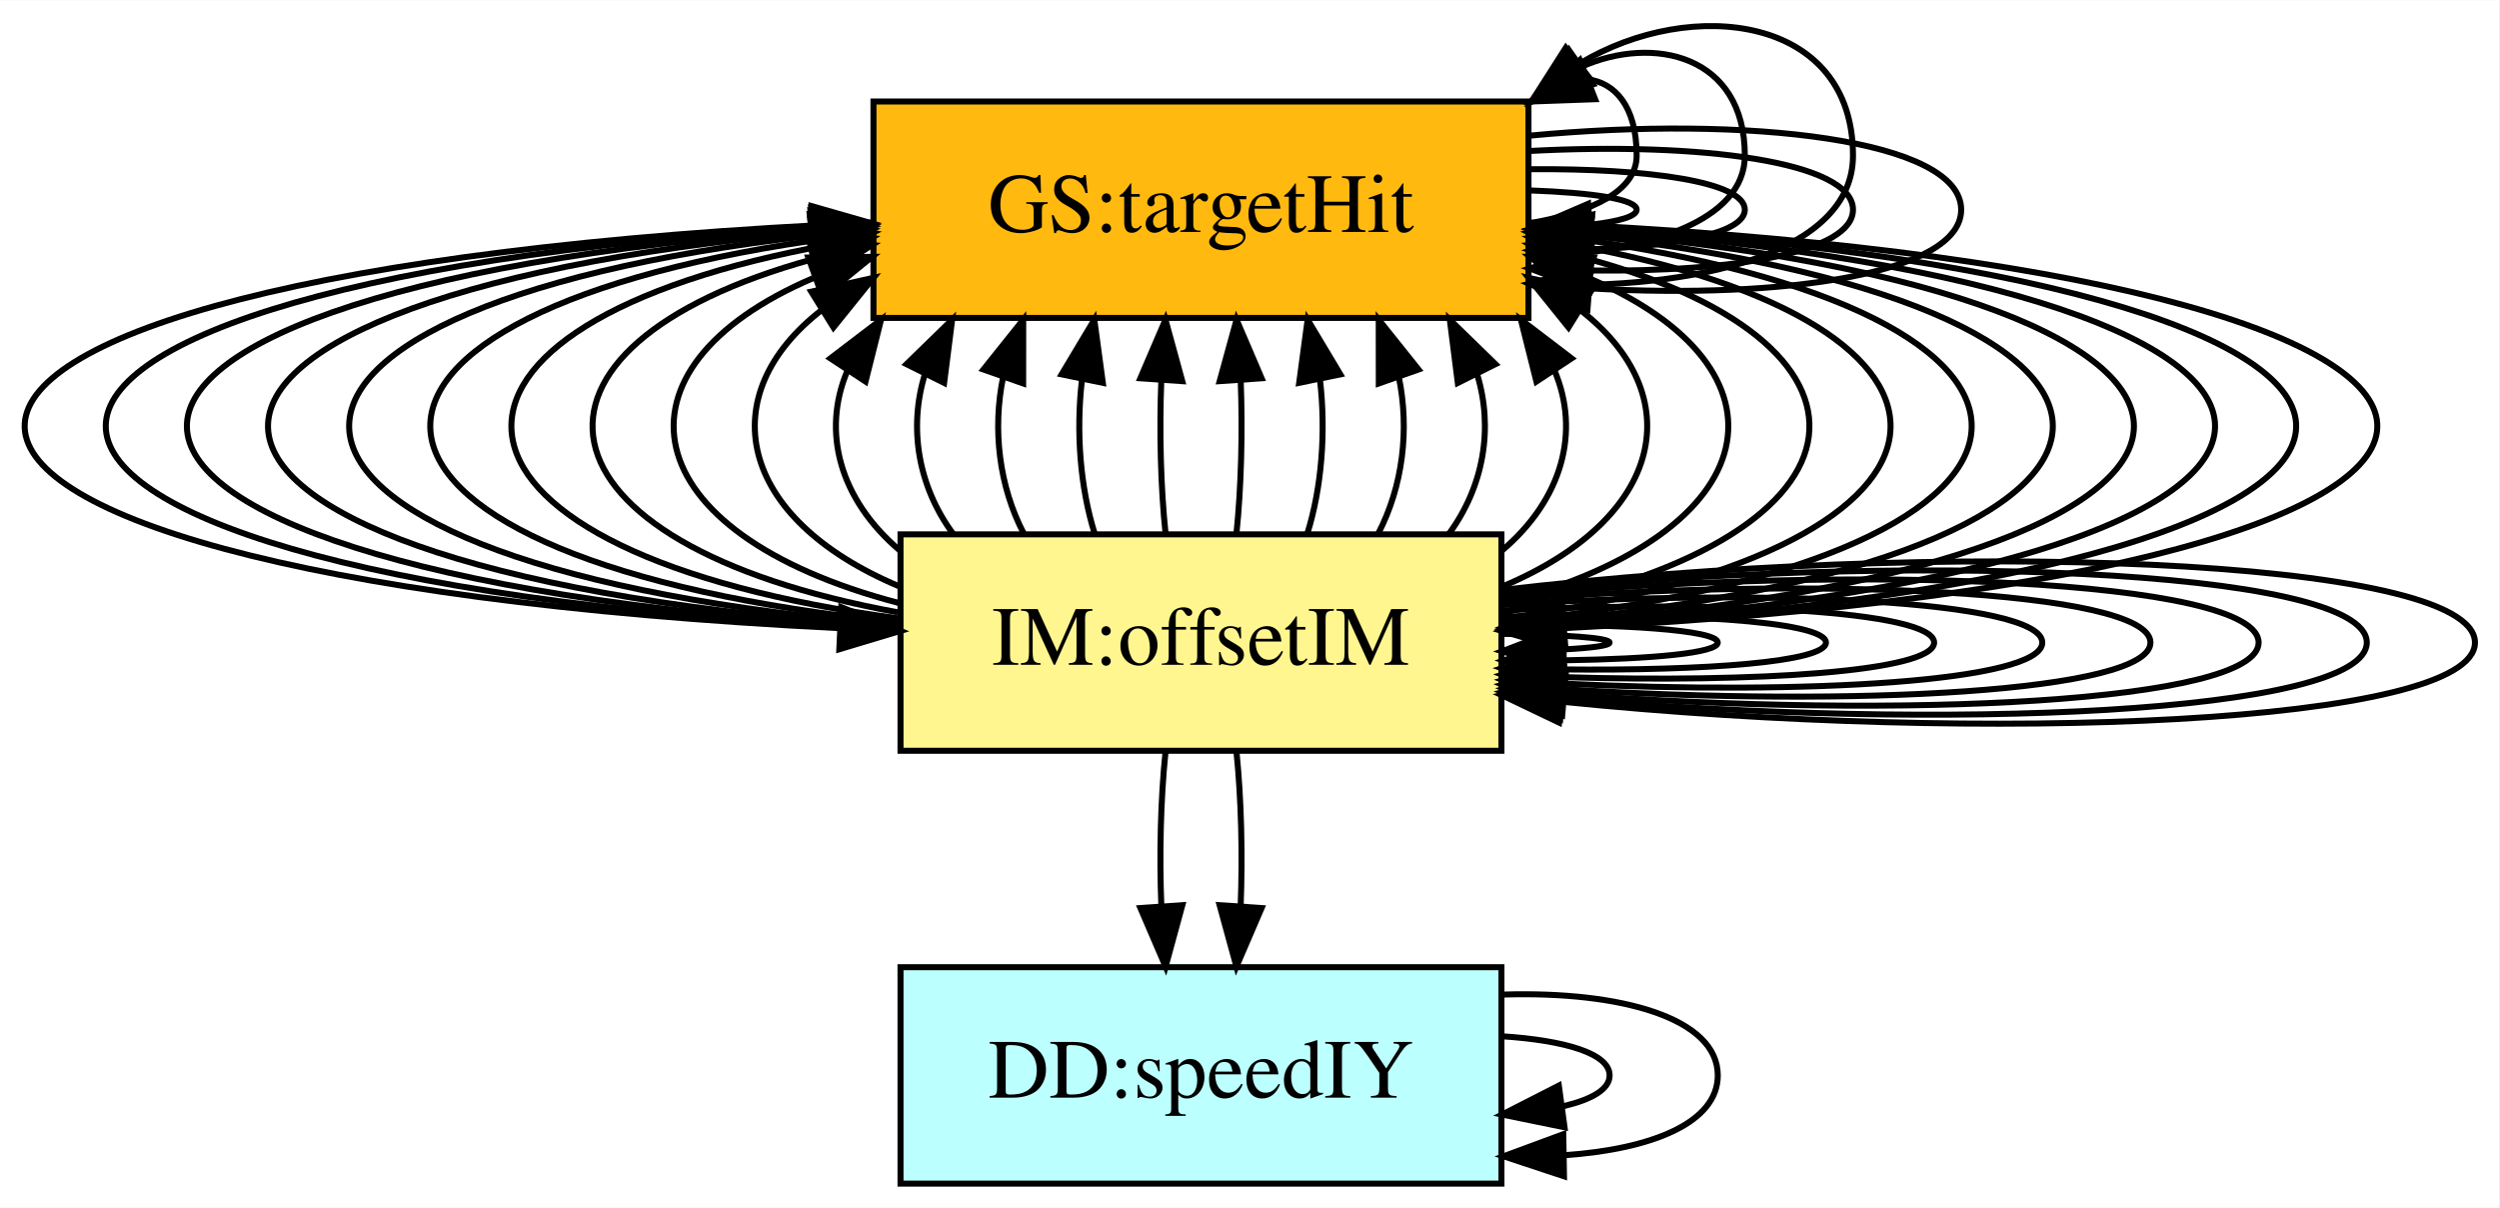
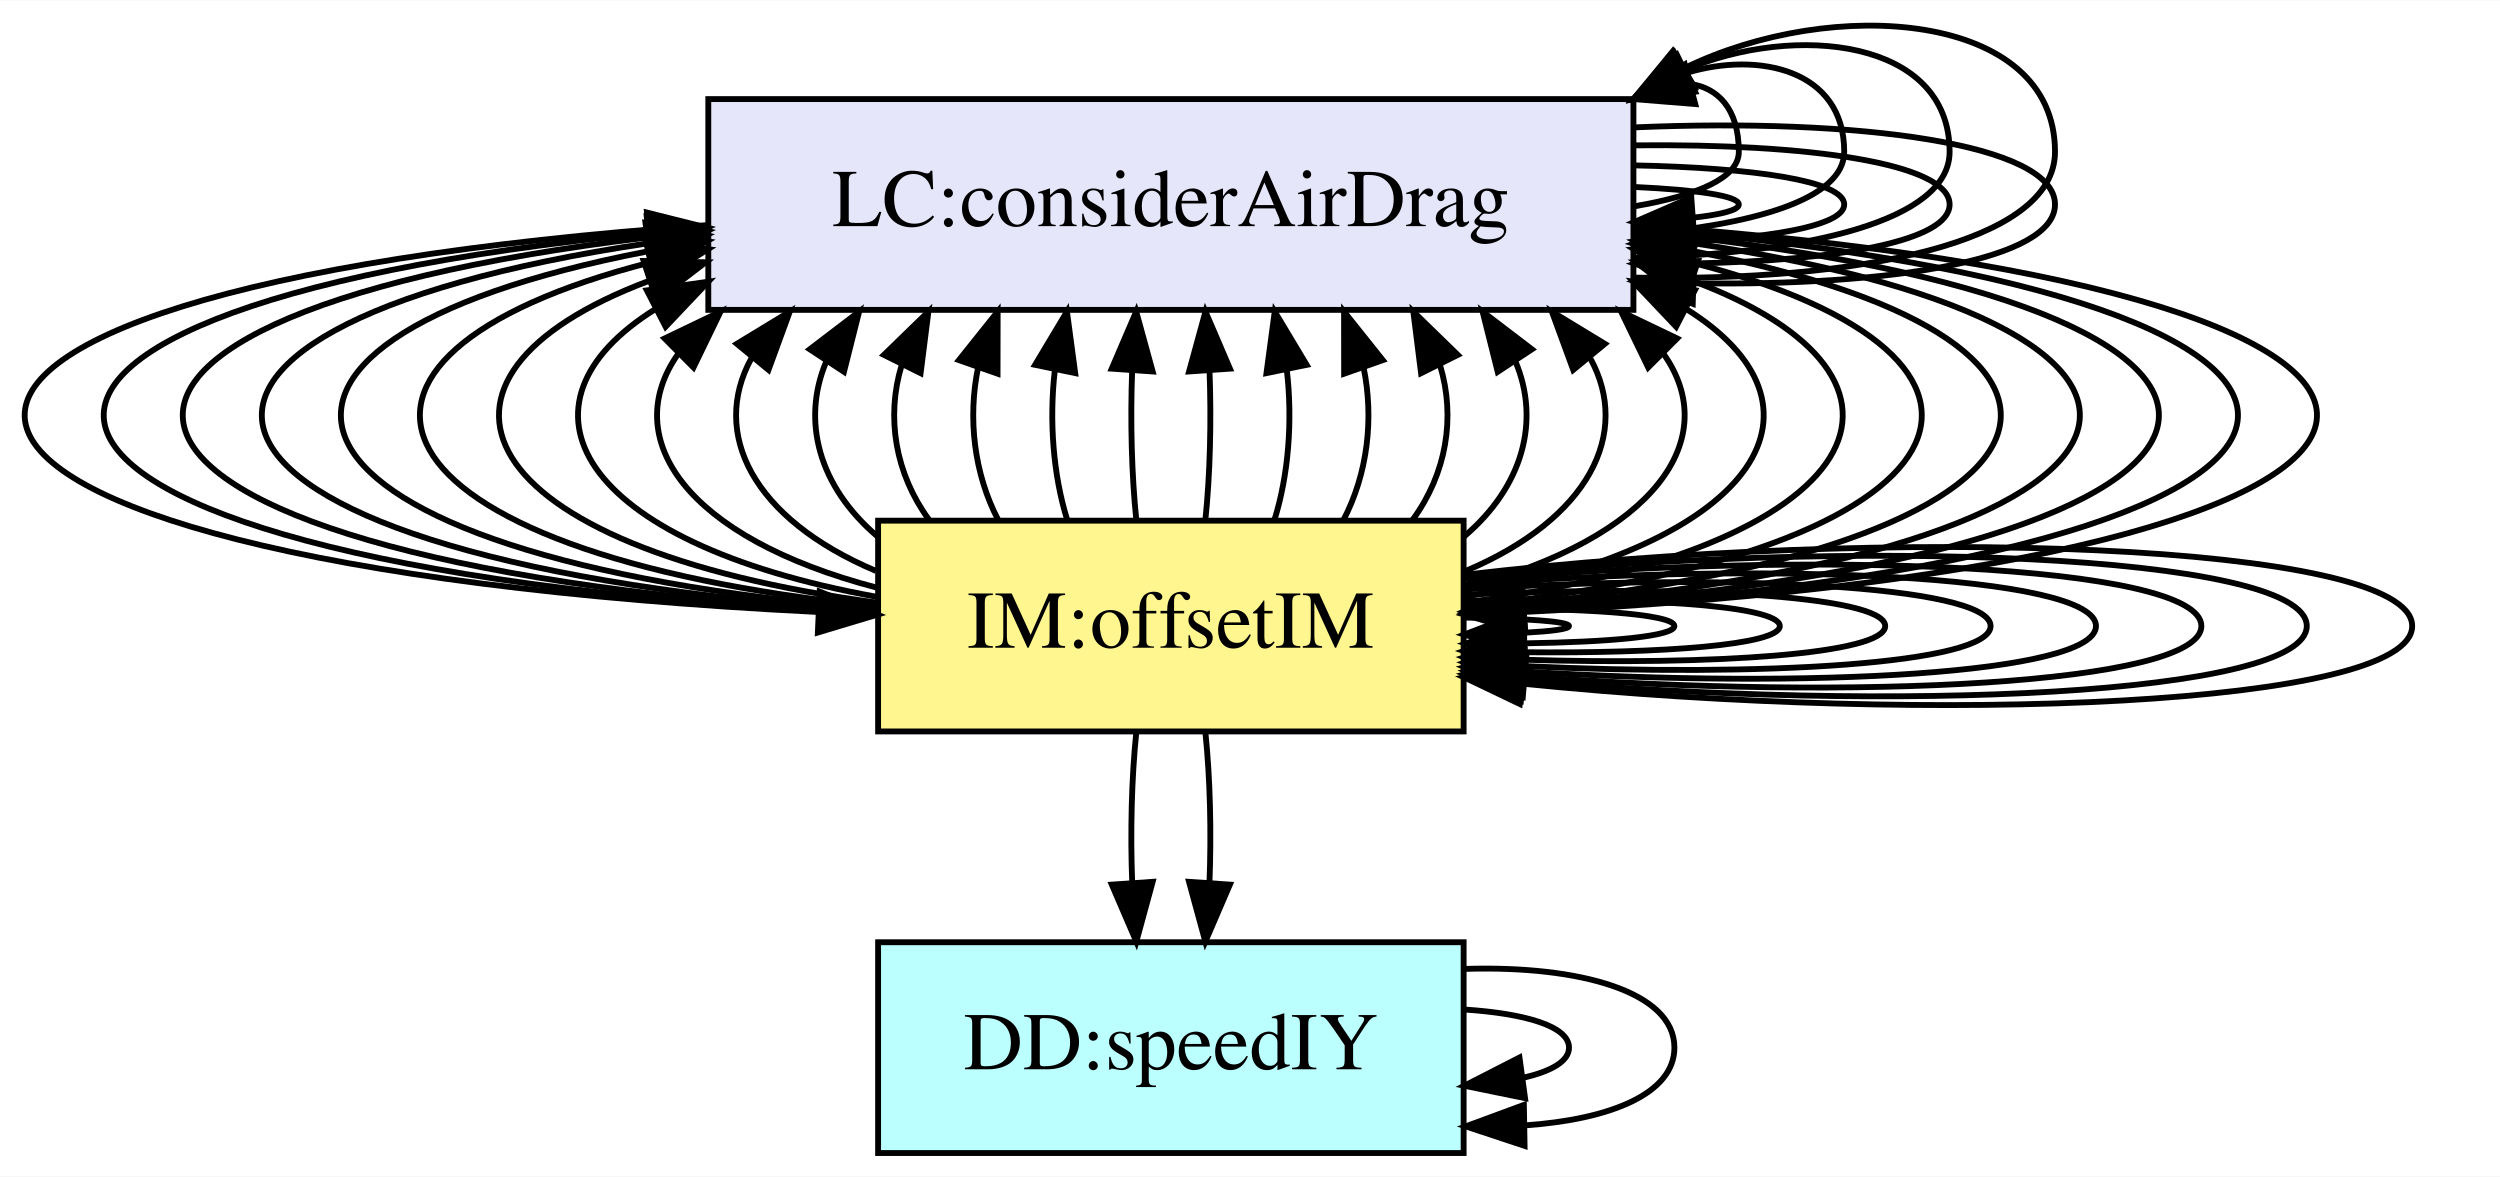
- <svg xmlns="http://www.w3.org/2000/svg" width="416pt" height="201pt" viewBox="0.00 0.00 415.85 200.84">
-   <g id="graph0" class="graph" transform="scale(1 1) rotate(0) translate(4 196.84)">
-     <polygon fill="white" stroke="transparent" points="-4,4 -4,-196.84 411.85,-196.84 411.85,4 -4,4" />
+ <svg xmlns="http://www.w3.org/2000/svg" width="427pt" height="201pt" viewBox="0.00 0.00 426.97 200.86">
+   <g id="graph0" class="graph" transform="scale(1 1) rotate(0) translate(4 196.86)">
+     <polygon fill="white" stroke="transparent" points="-4,4 -4,-196.86 422.97,-196.86 422.97,4 -4,4" />
    <g id="node1" class="node">
-       <polygon fill="#ffb90f" stroke="black" points="250.35,-180 141.35,-180 141.35,-144 250.35,-144 250.35,-180" />
-       <text text-anchor="middle" x="195.85" y="-158.3" font-family="Times,serif" font-size="14.00">GS:targetHit</text>
+       <polygon fill="lavender" stroke="black" points="274.97,-180 116.97,-180 116.97,-144 274.97,-144 274.97,-180" />
+       <text text-anchor="middle" x="195.97" y="-158.3" font-family="Times,serif" font-size="14.00">LC:considerAirDrag</text>
    </g>
    <g id="edge1" class="edge">
-       <path fill="none" stroke="black" d="M250.55,-159.75C260.98,-161.57 268.35,-165.14 268.35,-171 268.35,-179.44 264.55,-183.13 260.25,-183.68" />
-       <polygon fill="black" stroke="black" points="261.44,-180.38 250.85,-180 258.89,-186.9 261.44,-180.38" />
+       <path fill="none" stroke="black" d="M275.13,-161.69C285.84,-163.52 292.97,-166.52 292.97,-171 292.97,-178.59 289.17,-181.92 284.78,-182.57" />
+       <polygon fill="black" stroke="black" points="285.53,-179.15 274.97,-180 283.75,-185.92 285.53,-179.15" />
    </g>
    <g id="edge2" class="edge">
-       <path fill="none" stroke="black" d="M250.64,-154.03C270.31,-154.93 286.35,-160.17 286.35,-171 286.35,-187.73 271.11,-191.13 259.1,-185.75" />
-       <polygon fill="black" stroke="black" points="261.06,-182.85 250.85,-180 257.05,-188.59 261.06,-182.85" />
+       <path fill="none" stroke="black" d="M274.98,-156.82C295.5,-158.46 310.97,-162.91 310.97,-171 310.97,-185.06 296.32,-188.14 284.19,-184.52" />
+       <polygon fill="black" stroke="black" points="285.49,-181.26 274.97,-180 282.41,-187.54 285.49,-181.26" />
    </g>
    <g id="edge3" class="edge">
-       <path fill="none" stroke="black" d="M250.55,-165.21C260.98,-164.83 268.35,-163.76 268.35,-162 268.35,-160.9 265.47,-160.07 260.76,-159.51" />
-       <polygon fill="black" stroke="black" points="260.77,-156 250.55,-158.79 260.28,-162.98 260.77,-156" />
+       <path fill="none" stroke="black" d="M275.13,-164.99C285.84,-164.49 292.97,-163.49 292.97,-162 292.97,-161.04 290.04,-160.29 285.12,-159.74" />
+       <polygon fill="black" stroke="black" points="285.36,-156.25 275.13,-159.01 284.85,-163.23 285.36,-156.25" />
    </g>
    <g id="edge4" class="edge">
-       <path fill="none" stroke="black" d="M250.64,-168.74C270.31,-168.89 286.35,-166.64 286.35,-162 286.35,-158.19 275.56,-156 260.82,-155.41" />
-       <polygon fill="black" stroke="black" points="260.69,-151.91 250.64,-155.26 260.58,-158.91 260.69,-151.91" />
+       <path fill="none" stroke="black" d="M274.98,-168.68C295.5,-168.27 310.97,-166.04 310.97,-162 310.97,-158.65 300.36,-156.55 285.06,-155.69" />
+       <polygon fill="black" stroke="black" points="285.1,-152.19 274.98,-155.32 284.84,-159.19 285.1,-152.19" />
    </g>
    <g id="edge5" class="edge">
-       <path fill="none" stroke="black" d="M250.56,-149.58C278.85,-148.46 304.35,-154.97 304.35,-171 304.35,-194.31 277.52,-197.5 258.93,-186.35" />
-       <polygon fill="black" stroke="black" points="260.88,-183.43 250.85,-180 256.55,-188.93 260.88,-183.43" />
+       <path fill="none" stroke="black" d="M275.16,-152.87C304.67,-153.61 328.97,-159.22 328.97,-171 328.97,-190.25 302.62,-193.03 283.74,-184.98" />
+       <polygon fill="black" stroke="black" points="285.39,-181.89 274.97,-180 281.93,-187.98 285.39,-181.89" />
    </g>
    <g id="edge6" class="edge">
-       <path fill="none" stroke="black" d="M250.56,-171.77C278.85,-173.27 304.35,-170.02 304.35,-162 304.35,-154.96 284.65,-151.59 260.68,-151.89" />
-       <polygon fill="black" stroke="black" points="260.44,-148.4 250.56,-152.23 260.67,-155.4 260.44,-148.4" />
+       <path fill="none" stroke="black" d="M275.16,-172.1C304.67,-172.43 328.97,-169.07 328.97,-162 328.97,-155.76 310.03,-152.41 285.29,-151.93" />
+       <polygon fill="black" stroke="black" points="285.17,-148.43 275.16,-151.9 285.15,-155.43 285.17,-148.43" />
    </g>
    <g id="edge7" class="edge">
-       <path fill="none" stroke="black" d="M250.46,-174.31C286.89,-177.78 322.35,-173.67 322.35,-162 322.35,-151.42 293.23,-147.06 260.65,-148.91" />
-       <polygon fill="black" stroke="black" points="260.17,-145.44 250.46,-149.69 260.7,-152.42 260.17,-145.44" />
+       <path fill="none" stroke="black" d="M275.21,-175.17C313.32,-176.8 346.97,-172.41 346.97,-162 346.97,-152.53 319.1,-148.04 285.35,-148.54" />
+       <polygon fill="black" stroke="black" points="285.1,-145.04 275.21,-148.83 285.3,-152.04 285.1,-145.04" />
+     </g>
+     <g id="edge51" class="edge">
+       <path fill="none" stroke="black" d="M275.21,-149.51C313.32,-148.81 346.97,-155.39 346.97,-171 346.97,-195.05 308.89,-197.68 283.61,-185.25" />
+       <polygon fill="black" stroke="black" points="285.33,-182.2 274.97,-180 281.7,-188.18 285.33,-182.2" />
    </g>
    <g id="node3" class="node">
-       <polygon fill="#fff68f" stroke="black" points="245.85,-108 145.85,-108 145.85,-72 245.85,-72 245.85,-108" />
-       <text text-anchor="middle" x="195.85" y="-86.3" font-family="Times,serif" font-size="14.00">IM:offsetIM</text>
+       <polygon fill="#fff68f" stroke="black" points="245.97,-108 145.97,-108 145.97,-72 245.97,-72 245.97,-108" />
+       <text text-anchor="middle" x="195.97" y="-86.3" font-family="Times,serif" font-size="14.00">IM:offsetIM</text>
    </g>
    <g id="edge46" class="edge">
-       <path fill="none" stroke="black" d="M141.08,-159.86C-45.03,-151.63 -46.87,-101.46 135.56,-92.4" />
-       <polygon fill="black" stroke="black" points="135.99,-95.89 145.82,-91.94 135.67,-88.89 135.99,-95.89" />
+       <path fill="none" stroke="black" d="M116.72,-158.47C-44.73,-147.11 -38.38,-101.03 135.77,-92.4" />
+       <polygon fill="black" stroke="black" points="135.99,-95.89 145.83,-91.95 135.68,-88.9 135.99,-95.89" />
    </g>
    <g id="edge47" class="edge">
-       <path fill="none" stroke="black" d="M250.57,-159.13C382.61,-149.35 384.58,-104.17 256.48,-93.34" />
-       <polygon fill="black" stroke="black" points="256.44,-89.83 246.2,-92.56 255.91,-96.81 256.44,-89.83" />
+       <path fill="none" stroke="black" d="M275.31,-156.73C382.53,-143.48 376.16,-103.37 256.2,-93.31" />
+       <polygon fill="black" stroke="black" points="256.44,-89.82 246.2,-92.56 255.91,-96.8 256.44,-89.82" />
    </g>
    <g id="edge48" class="edge">
-       <path fill="none" stroke="black" d="M250.51,-159.44C400.64,-150.24 402.61,-103.14 256.39,-92.95" />
-       <polygon fill="black" stroke="black" points="256.28,-89.43 246.08,-92.3 255.84,-96.42 256.28,-89.43" />
+       <path fill="none" stroke="black" d="M275.16,-157.48C400.53,-144.92 394.27,-102.52 256.38,-92.94" />
+       <polygon fill="black" stroke="black" points="256.42,-89.43 246.23,-92.3 255.99,-96.42 256.42,-89.43" />
    </g>
    <g id="edge49" class="edge">
-       <path fill="none" stroke="black" d="M250.45,-159.68C418.74,-151 420.63,-102.21 256.11,-92.63" />
-       <polygon fill="black" stroke="black" points="256.25,-89.13 246.08,-92.11 255.88,-96.12 256.25,-89.13" />
+       <path fill="none" stroke="black" d="M275.17,-158.04C418.63,-146.1 412.3,-101.71 256.19,-92.63" />
+       <polygon fill="black" stroke="black" points="256.35,-89.13 246.18,-92.11 255.99,-96.12 256.35,-89.13" />
    </g>
    <g id="edge50" class="edge">
-       <path fill="none" stroke="black" d="M250.63,-159.86C436.74,-151.63 438.57,-101.46 256.14,-92.4" />
-       <polygon fill="black" stroke="black" points="256.03,-88.89 245.88,-91.94 255.72,-95.89 256.03,-88.89" />
+       <path fill="none" stroke="black" d="M275.21,-158.47C436.66,-147.11 430.31,-101.03 256.16,-92.4" />
+       <polygon fill="black" stroke="black" points="256.25,-88.9 246.11,-91.95 255.94,-95.89 256.25,-88.9" />
    </g>
    <g id="node2" class="node">
-       <polygon fill="#bbffff" stroke="black" points="245.85,-36 145.85,-36 145.85,0 245.85,0 245.85,-36" />
-       <text text-anchor="middle" x="195.85" y="-14.3" font-family="Times,serif" font-size="14.00">DD:speedIY</text>
+       <polygon fill="#bbffff" stroke="black" points="245.97,-36 145.97,-36 145.97,0 245.97,0 245.97,-36" />
+       <text text-anchor="middle" x="195.97" y="-14.3" font-family="Times,serif" font-size="14.00">DD:speedIY</text>
    </g>
    <g id="edge8" class="edge">
-       <path fill="none" stroke="black" d="M245.96,-24.51C256.37,-23.83 263.85,-21.66 263.85,-18 263.85,-15.71 260.93,-14.01 256.2,-12.89" />
-       <polygon fill="black" stroke="black" points="256.35,-9.37 245.96,-11.49 255.4,-16.31 256.35,-9.37" />
+       <path fill="none" stroke="black" d="M246.08,-24.51C256.48,-23.83 263.97,-21.66 263.97,-18 263.97,-15.71 261.04,-14.01 256.31,-12.89" />
+       <polygon fill="black" stroke="black" points="256.46,-9.37 246.08,-11.49 255.51,-16.31 256.46,-9.37" />
    </g>
    <g id="edge9" class="edge">
-       <path fill="none" stroke="black" d="M246.2,-31.45C265.67,-32.04 281.85,-27.56 281.85,-18 281.85,-10.16 270.96,-5.73 256.3,-4.72" />
-       <polygon fill="black" stroke="black" points="256.26,-1.22 246.2,-4.55 256.14,-8.22 256.26,-1.22" />
+       <path fill="none" stroke="black" d="M246.32,-31.45C265.79,-32.04 281.97,-27.56 281.97,-18 281.97,-10.16 271.08,-5.73 256.42,-4.72" />
+       <polygon fill="black" stroke="black" points="256.38,-1.22 246.32,-4.55 256.26,-8.22 256.38,-1.22" />
    </g>
    <g id="edge10" class="edge">
-       <path fill="none" stroke="black" d="M145.62,-92.11C-25.36,-100.08 -30.26,-148.77 130.91,-159.08" />
-       <polygon fill="black" stroke="black" points="131.07,-162.6 141.25,-159.68 131.47,-155.61 131.07,-162.6" />
+       <path fill="none" stroke="black" d="M145.75,-92.11C-16.15,-99.65 -29.16,-143.71 106.73,-157.12" />
+       <polygon fill="black" stroke="black" points="106.49,-160.62 116.77,-158.04 107.12,-153.65 106.49,-160.62" />
    </g>
    <g id="edge11" class="edge">
-       <path fill="none" stroke="black" d="M145.62,-92.3C-7.4,-100.76 -12.25,-147.84 131.08,-158.75" />
-       <polygon fill="black" stroke="black" points="130.98,-162.25 141.2,-159.44 131.46,-155.26 130.98,-162.25" />
+       <path fill="none" stroke="black" d="M145.71,-92.3C2.07,-100.25 -10.98,-142.23 106.56,-156.36" />
+       <polygon fill="black" stroke="black" points="106.46,-159.87 116.78,-157.48 107.22,-152.91 106.46,-159.87" />
    </g>
    <g id="edge13" class="edge">
-       <path fill="none" stroke="black" d="M145.5,-92.56C10.62,-101.56 5.81,-146.72 131.07,-158.29" />
-       <polygon fill="black" stroke="black" points="130.87,-161.79 141.13,-159.13 131.45,-154.81 130.87,-161.79" />
+       <path fill="none" stroke="black" d="M145.73,-92.56C20.25,-100.9 7.22,-140.53 106.65,-155.37" />
+       <polygon fill="black" stroke="black" points="106.24,-158.85 116.62,-156.73 107.18,-151.91 106.24,-158.85" />
    </g>
    <g id="edge14" class="edge">
-       <path fill="none" stroke="black" d="M145.55,-92.9C28.66,-102.46 23.83,-145.36 131.04,-157.68" />
-       <polygon fill="black" stroke="black" points="130.75,-161.17 141.05,-158.71 131.46,-154.21 130.75,-161.17" />
+       <path fill="none" stroke="black" d="M145.7,-92.9C38.65,-101.65 25.55,-138.35 106.4,-153.95" />
+       <polygon fill="black" stroke="black" points="106.27,-157.48 116.73,-155.74 107.47,-150.58 106.27,-157.48" />
    </g>
    <g id="edge17" class="edge">
-       <path fill="none" stroke="black" d="M145.68,-93.35C46.68,-103.51 41.82,-143.74 131.12,-156.85" />
-       <polygon fill="black" stroke="black" points="130.88,-160.35 141.25,-158.17 131.79,-153.41 130.88,-160.35" />
+       <path fill="none" stroke="black" d="M145.79,-93.35C56.81,-102.48 43.89,-135.9 107.01,-152.09" />
+       <polygon fill="black" stroke="black" points="106.35,-155.53 116.88,-154.35 107.91,-148.71 106.35,-155.53" />
    </g>
    <g id="edge18" class="edge">
-       <path fill="none" stroke="black" d="M145.82,-93.98C64.79,-104.74 59.85,-141.65 130.99,-155.6" />
-       <polygon fill="black" stroke="black" points="130.58,-159.08 141.03,-157.34 131.77,-152.18 130.58,-159.08" />
+       <path fill="none" stroke="black" d="M145.94,-93.98C75.61,-103.32 62.6,-132.36 106.9,-148.98" />
+       <polygon fill="black" stroke="black" points="105.93,-152.35 116.52,-152.13 108.11,-145.7 105.93,-152.35" />
    </g>
    <g id="edge19" class="edge">
-       <path fill="none" stroke="black" d="M145.41,-95.03C82.76,-106.46 78.05,-139.16 131.29,-153.78" />
-       <polygon fill="black" stroke="black" points="130.57,-157.21 141.11,-156.13 132.2,-150.4 130.57,-157.21" />
+       <path fill="none" stroke="black" d="M145.8,-94.98C94.35,-104.29 81.76,-127.91 108.05,-144.21" />
+       <polygon fill="black" stroke="black" points="106.47,-147.34 116.96,-148.81 109.68,-141.12 106.47,-147.34" />
    </g>
    <g id="edge20" class="edge">
-       <path fill="none" stroke="black" d="M145.56,-96.58C100.93,-108.29 96.18,-135.59 131.31,-150.62" />
-       <polygon fill="black" stroke="black" points="130.51,-154.05 141.11,-154.16 132.89,-147.47 130.51,-154.05" />
+       <path fill="none" stroke="black" d="M145.77,-96.55C112.99,-105.13 101.67,-122.1 111.81,-136.47" />
+       <polygon fill="black" stroke="black" points="109.51,-139.12 119.06,-143.7 114.44,-134.16 109.51,-139.12" />
    </g>
    <g id="edge22" class="edge">
-       <path fill="none" stroke="black" d="M145.54,-99.39C118.66,-110.74 114.42,-131.17 132.82,-145.38" />
-       <polygon fill="black" stroke="black" points="131,-148.37 141.34,-150.67 134.69,-142.42 131,-148.37" />
+       <path fill="none" stroke="black" d="M145.59,-99.42C124.44,-108.37 117.34,-122.95 124.3,-135.68" />
+       <polygon fill="black" stroke="black" points="121.84,-138.2 130.89,-143.7 127.25,-133.75 121.84,-138.2" />
    </g>
    <g id="edge23" class="edge">
-       <path fill="none" stroke="black" d="M145.78,-105.28C135.66,-113.88 132.73,-125.09 137,-135.19" />
-       <polygon fill="black" stroke="black" points="134.18,-137.27 142.61,-143.7 140.03,-133.42 134.18,-137.27" />
+       <path fill="none" stroke="black" d="M145.89,-105.28C135.77,-113.88 132.85,-125.09 137.12,-135.19" />
+       <polygon fill="black" stroke="black" points="134.3,-137.27 142.73,-143.7 140.14,-133.42 134.3,-137.27" />
    </g>
    <g id="edge24" class="edge">
-       <path fill="none" stroke="black" d="M154.59,-108.1C148.76,-116.04 147.19,-125.67 149.87,-134.51" />
-       <polygon fill="black" stroke="black" points="146.85,-136.31 154.44,-143.7 153.11,-133.19 146.85,-136.31" />
+       <path fill="none" stroke="black" d="M154.7,-108.1C148.88,-116.04 147.3,-125.67 149.98,-134.51" />
+       <polygon fill="black" stroke="black" points="146.96,-136.31 154.56,-143.7 153.23,-133.19 146.96,-136.31" />
    </g>
    <g id="edge25" class="edge">
-       <path fill="none" stroke="black" d="M166.38,-108.1C162.26,-115.96 161.12,-125.46 162.94,-134.23" />
-       <polygon fill="black" stroke="black" points="159.65,-135.42 166.27,-143.7 166.26,-133.1 159.65,-135.42" />
+       <path fill="none" stroke="black" d="M166.49,-108.1C162.38,-115.96 161.23,-125.46 163.06,-134.23" />
+       <polygon fill="black" stroke="black" points="159.77,-135.42 166.39,-143.7 166.37,-133.1 159.77,-135.42" />
    </g>
    <g id="edge27" class="edge">
-       <path fill="none" stroke="black" d="M178.17,-108.1C175.75,-115.79 175.04,-125.05 176.04,-133.67" />
-       <polygon fill="black" stroke="black" points="172.66,-134.61 178.1,-143.7 179.52,-133.2 172.66,-134.61" />
+       <path fill="none" stroke="black" d="M178.28,-108.1C175.87,-115.79 175.16,-125.05 176.15,-133.67" />
+       <polygon fill="black" stroke="black" points="172.78,-134.61 178.22,-143.7 179.63,-133.2 172.78,-134.61" />
    </g>
    <g id="edge28" class="edge">
-       <path fill="none" stroke="black" d="M189.96,-108.1C189.15,-115.79 188.91,-125.05 189.25,-133.67" />
-       <polygon fill="black" stroke="black" points="185.76,-133.96 189.94,-143.7 192.74,-133.48 185.76,-133.96" />
+       <path fill="none" stroke="black" d="M190.07,-108.1C189.27,-115.79 189.03,-125.05 189.36,-133.67" />
+       <polygon fill="black" stroke="black" points="185.87,-133.96 190.05,-143.7 192.86,-133.48 185.87,-133.96" />
    </g>
    <g id="edge29" class="edge">
-       <path fill="none" stroke="black" d="M201.75,-108.1C202.55,-115.79 202.79,-125.05 202.46,-133.67" />
-       <polygon fill="black" stroke="black" points="198.96,-133.48 201.77,-143.7 205.94,-133.96 198.96,-133.48" />
+       <path fill="none" stroke="black" d="M201.86,-108.1C202.67,-115.79 202.9,-125.05 202.57,-133.67" />
+       <polygon fill="black" stroke="black" points="199.08,-133.48 201.88,-143.7 206.06,-133.96 199.08,-133.48" />
    </g>
    <g id="edge30" class="edge">
-       <path fill="none" stroke="black" d="M213.54,-108.1C215.95,-115.79 216.66,-125.05 215.66,-133.67" />
-       <polygon fill="black" stroke="black" points="212.19,-133.2 213.6,-143.7 219.04,-134.61 212.19,-133.2" />
+       <path fill="none" stroke="black" d="M213.65,-108.1C216.07,-115.79 216.78,-125.05 215.78,-133.67" />
+       <polygon fill="black" stroke="black" points="212.3,-133.2 213.71,-143.7 219.16,-134.61 212.3,-133.2" />
    </g>
    <g id="edge31" class="edge">
-       <path fill="none" stroke="black" d="M225.33,-108.1C229.44,-115.96 230.59,-125.46 228.76,-134.23" />
-       <polygon fill="black" stroke="black" points="225.44,-133.1 225.43,-143.7 232.05,-135.42 225.44,-133.1" />
+       <path fill="none" stroke="black" d="M225.44,-108.1C229.56,-115.96 230.7,-125.46 228.87,-134.23" />
+       <polygon fill="black" stroke="black" points="225.56,-133.1 225.55,-143.7 232.16,-135.42 225.56,-133.1" />
    </g>
    <g id="edge32" class="edge">
-       <path fill="none" stroke="black" d="M237.12,-108.1C242.94,-116.04 244.51,-125.67 241.84,-134.51" />
-       <polygon fill="black" stroke="black" points="238.59,-133.19 237.26,-143.7 244.85,-136.31 238.59,-133.19" />
+       <path fill="none" stroke="black" d="M237.23,-108.1C243.06,-116.04 244.63,-125.67 241.95,-134.51" />
+       <polygon fill="black" stroke="black" points="238.7,-133.19 237.38,-143.7 244.97,-136.31 238.7,-133.19" />
    </g>
    <g id="edge33" class="edge">
-       <path fill="none" stroke="black" d="M245.92,-105.28C256.05,-113.88 258.97,-125.09 254.7,-135.19" />
-       <polygon fill="black" stroke="black" points="251.67,-133.42 249.09,-143.7 257.52,-137.27 251.67,-133.42" />
+       <path fill="none" stroke="black" d="M246.04,-105.28C256.16,-113.88 259.09,-125.09 254.82,-135.19" />
+       <polygon fill="black" stroke="black" points="251.79,-133.42 249.21,-143.7 257.63,-137.27 251.79,-133.42" />
    </g>
    <g id="edge36" class="edge">
-       <path fill="none" stroke="black" d="M246.16,-99.39C273.05,-110.74 277.29,-131.17 258.89,-145.38" />
-       <polygon fill="black" stroke="black" points="257.01,-142.42 250.36,-150.67 260.7,-148.37 257.01,-142.42" />
+       <path fill="none" stroke="black" d="M246.34,-99.42C267.49,-108.37 274.59,-122.95 267.63,-135.68" />
+       <polygon fill="black" stroke="black" points="264.69,-133.75 261.04,-143.7 270.09,-138.2 264.69,-133.75" />
    </g>
    <g id="edge37" class="edge">
-       <path fill="none" stroke="black" d="M246.14,-96.58C290.77,-108.29 295.52,-135.59 260.39,-150.62" />
-       <polygon fill="black" stroke="black" points="258.81,-147.47 250.6,-154.16 261.19,-154.05 258.81,-147.47" />
+       <path fill="none" stroke="black" d="M246.16,-96.55C278.94,-105.13 290.26,-122.1 280.13,-136.47" />
+       <polygon fill="black" stroke="black" points="277.49,-134.16 272.87,-143.7 282.43,-139.12 277.49,-134.16" />
    </g>
    <g id="edge38" class="edge">
-       <path fill="none" stroke="black" d="M246.3,-95.03C308.95,-106.46 313.65,-139.16 260.42,-153.78" />
-       <polygon fill="black" stroke="black" points="259.51,-150.4 250.59,-156.13 261.13,-157.21 259.51,-150.4" />
+       <path fill="none" stroke="black" d="M246.14,-94.98C297.59,-104.29 310.17,-127.91 283.89,-144.21" />
+       <polygon fill="black" stroke="black" points="282.26,-141.12 274.97,-148.81 285.46,-147.34 282.26,-141.12" />
    </g>
    <g id="edge39" class="edge">
-       <path fill="none" stroke="black" d="M245.88,-93.98C326.91,-104.74 331.85,-141.65 260.72,-155.6" />
-       <polygon fill="black" stroke="black" points="259.93,-152.18 250.67,-157.34 261.13,-159.08 259.93,-152.18" />
+       <path fill="none" stroke="black" d="M246,-93.98C316.32,-103.32 329.34,-132.36 285.03,-148.98" />
+       <polygon fill="black" stroke="black" points="283.83,-145.7 275.41,-152.13 286,-152.35 283.83,-145.7" />
    </g>
    <g id="edge40" class="edge">
-       <path fill="none" stroke="black" d="M246.02,-93.35C345.02,-103.51 349.88,-143.74 260.59,-156.85" />
-       <polygon fill="black" stroke="black" points="259.91,-153.41 250.45,-158.17 260.82,-160.35 259.91,-153.41" />
+       <path fill="none" stroke="black" d="M246.15,-93.35C335.12,-102.48 348.04,-135.9 284.92,-152.09" />
+       <polygon fill="black" stroke="black" points="284.02,-148.71 275.05,-154.35 285.58,-155.53 284.02,-148.71" />
    </g>
    <g id="edge44" class="edge">
-       <path fill="none" stroke="black" d="M246.15,-92.9C363.04,-102.46 367.88,-145.36 260.66,-157.68" />
-       <polygon fill="black" stroke="black" points="260.24,-154.21 250.65,-158.71 260.96,-161.17 260.24,-154.21" />
+       <path fill="none" stroke="black" d="M246.23,-92.9C353.28,-101.65 366.38,-138.35 285.53,-153.95" />
+       <polygon fill="black" stroke="black" points="284.46,-150.58 275.21,-155.74 285.66,-157.48 284.46,-150.58" />
    </g>
    <g id="edge34" class="edge">
-       <path fill="none" stroke="black" d="M189.94,-71.7C189.14,-63.98 188.91,-54.71 189.26,-46.11" />
-       <polygon fill="black" stroke="black" points="192.75,-46.32 189.96,-36.1 185.77,-45.84 192.75,-46.32" />
+       <path fill="none" stroke="black" d="M190.05,-71.7C189.26,-63.98 189.03,-54.71 189.37,-46.11" />
+       <polygon fill="black" stroke="black" points="192.86,-46.32 190.07,-36.1 185.88,-45.84 192.86,-46.32" />
    </g>
    <g id="edge41" class="edge">
-       <path fill="none" stroke="black" d="M201.77,-71.7C202.56,-63.98 202.79,-54.71 202.45,-46.11" />
-       <polygon fill="black" stroke="black" points="205.94,-45.84 201.75,-36.1 198.95,-46.32 205.94,-45.84" />
+       <path fill="none" stroke="black" d="M201.88,-71.7C202.68,-63.98 202.9,-54.71 202.56,-46.11" />
+       <polygon fill="black" stroke="black" points="206.05,-45.84 201.86,-36.1 199.07,-46.32 206.05,-45.84" />
    </g>
    <g id="edge12" class="edge">
-       <path fill="none" stroke="black" d="M245.96,-91.45C256.37,-91.29 263.85,-90.81 263.85,-90 263.85,-89.49 260.93,-89.11 256.2,-88.86" />
-       <polygon fill="black" stroke="black" points="256.07,-85.36 245.96,-88.55 255.85,-92.35 256.07,-85.36" />
+       <path fill="none" stroke="black" d="M246.08,-91.45C256.48,-91.29 263.97,-90.81 263.97,-90 263.97,-89.49 261.04,-89.11 256.31,-88.86" />
+       <polygon fill="black" stroke="black" points="256.18,-85.36 246.08,-88.55 255.97,-92.35 256.18,-85.36" />
    </g>
    <g id="edge15" class="edge">
-       <path fill="none" stroke="black" d="M246.2,-92.99C265.67,-93.12 281.85,-92.12 281.85,-90 281.85,-88.26 270.96,-87.27 256.3,-87.05" />
-       <polygon fill="black" stroke="black" points="256.22,-83.55 246.2,-87.01 256.19,-90.55 256.22,-83.55" />
+       <path fill="none" stroke="black" d="M246.32,-92.99C265.79,-93.12 281.97,-92.12 281.97,-90 281.97,-88.26 271.08,-87.27 256.42,-87.05" />
+       <polygon fill="black" stroke="black" points="256.33,-83.55 246.32,-87.01 256.3,-90.55 256.33,-83.55" />
    </g>
    <g id="edge16" class="edge">
-       <path fill="none" stroke="black" d="M245.88,-94.28C273.94,-95.09 299.85,-93.67 299.85,-90 299.85,-86.78 279.84,-85.28 255.94,-85.53" />
-       <polygon fill="black" stroke="black" points="255.81,-82.03 245.88,-85.72 255.94,-89.03 255.81,-82.03" />
+       <path fill="none" stroke="black" d="M245.99,-94.28C274.06,-95.09 299.97,-93.67 299.97,-90 299.97,-86.78 279.95,-85.28 256.05,-85.53" />
+       <polygon fill="black" stroke="black" points="255.92,-82.03 245.99,-85.72 256.06,-89.03 255.92,-82.03" />
    </g>
    <g id="edge21" class="edge">
-       <path fill="none" stroke="black" d="M245.98,-95.35C281.98,-97.1 317.85,-95.31 317.85,-90 317.85,-85.19 288.39,-83.27 256.07,-84.25" />
-       <polygon fill="black" stroke="black" points="255.83,-80.76 245.98,-84.65 256.11,-87.75 255.83,-80.76" />
+       <path fill="none" stroke="black" d="M246.09,-95.35C282.1,-97.1 317.97,-95.31 317.97,-90 317.97,-85.19 288.51,-83.27 256.19,-84.25" />
+       <polygon fill="black" stroke="black" points="255.95,-80.76 246.09,-84.65 256.22,-87.75 255.95,-80.76" />
    </g>
    <g id="edge26" class="edge">
-       <path fill="none" stroke="black" d="M246.09,-96.26C289.71,-99.12 335.85,-97.03 335.85,-90 335.85,-83.5 296.47,-81.23 256.08,-83.17" />
-       <polygon fill="black" stroke="black" points="255.88,-79.68 246.09,-83.74 256.27,-86.67 255.88,-79.68" />
+       <path fill="none" stroke="black" d="M246.2,-96.26C289.82,-99.12 335.97,-97.03 335.97,-90 335.97,-83.5 296.59,-81.23 256.19,-83.17" />
+       <polygon fill="black" stroke="black" points="255.99,-79.68 246.2,-83.74 256.39,-86.67 255.99,-79.68" />
    </g>
    <g id="edge35" class="edge">
-       <path fill="none" stroke="black" d="M246.01,-97.02C297.04,-101.15 353.85,-98.81 353.85,-90 353.85,-81.77 304.34,-79.19 256.23,-82.24" />
-       <polygon fill="black" stroke="black" points="255.73,-78.77 246.01,-82.98 256.23,-85.75 255.73,-78.77" />
+       <path fill="none" stroke="black" d="M246.12,-97.02C297.16,-101.15 353.97,-98.81 353.97,-90 353.97,-81.77 304.45,-79.19 256.35,-82.24" />
+       <polygon fill="black" stroke="black" points="255.84,-78.77 246.12,-82.98 256.35,-85.75 255.84,-78.77" />
    </g>
    <g id="edge42" class="edge">
-       <path fill="none" stroke="black" d="M246.3,-97.71C304.47,-103.18 371.85,-100.61 371.85,-90 371.85,-80.01 312.13,-77.15 256.6,-81.41" />
-       <polygon fill="black" stroke="black" points="255.97,-77.95 246.3,-82.29 256.56,-84.93 255.97,-77.95" />
+       <path fill="none" stroke="black" d="M246.41,-97.71C304.58,-103.18 371.97,-100.61 371.97,-90 371.97,-80.01 312.25,-77.15 256.72,-81.41" />
+       <polygon fill="black" stroke="black" points="256.08,-77.95 246.41,-82.29 256.68,-84.93 256.08,-77.95" />
    </g>
    <g id="edge43" class="edge">
-       <path fill="none" stroke="black" d="M246.03,-98.26C311.31,-105.22 389.85,-102.47 389.85,-90 389.85,-78.16 319.08,-75.08 256.07,-80.76" />
-       <polygon fill="black" stroke="black" points="255.64,-77.28 246.03,-81.74 256.33,-84.25 255.64,-77.28" />
+       <path fill="none" stroke="black" d="M246.15,-98.26C311.42,-105.22 389.97,-102.47 389.97,-90 389.97,-78.16 319.2,-75.08 256.18,-80.76" />
+       <polygon fill="black" stroke="black" points="255.76,-77.28 246.15,-81.74 256.44,-84.25 255.76,-77.28" />
    </g>
    <g id="edge45" class="edge">
-       <path fill="none" stroke="black" d="M245.88,-98.74C318.1,-107.26 407.85,-104.34 407.85,-90 407.85,-76.33 326.32,-73.04 256.14,-80.14" />
-       <polygon fill="black" stroke="black" points="255.44,-76.69 245.88,-81.26 256.21,-83.65 255.44,-76.69" />
+       <path fill="none" stroke="black" d="M246,-98.74C318.22,-107.26 407.97,-104.34 407.97,-90 407.97,-76.33 326.44,-73.04 256.26,-80.14" />
+       <polygon fill="black" stroke="black" points="255.56,-76.69 246,-81.26 256.32,-83.65 255.56,-76.69" />
    </g>
  </g>
</svg>
